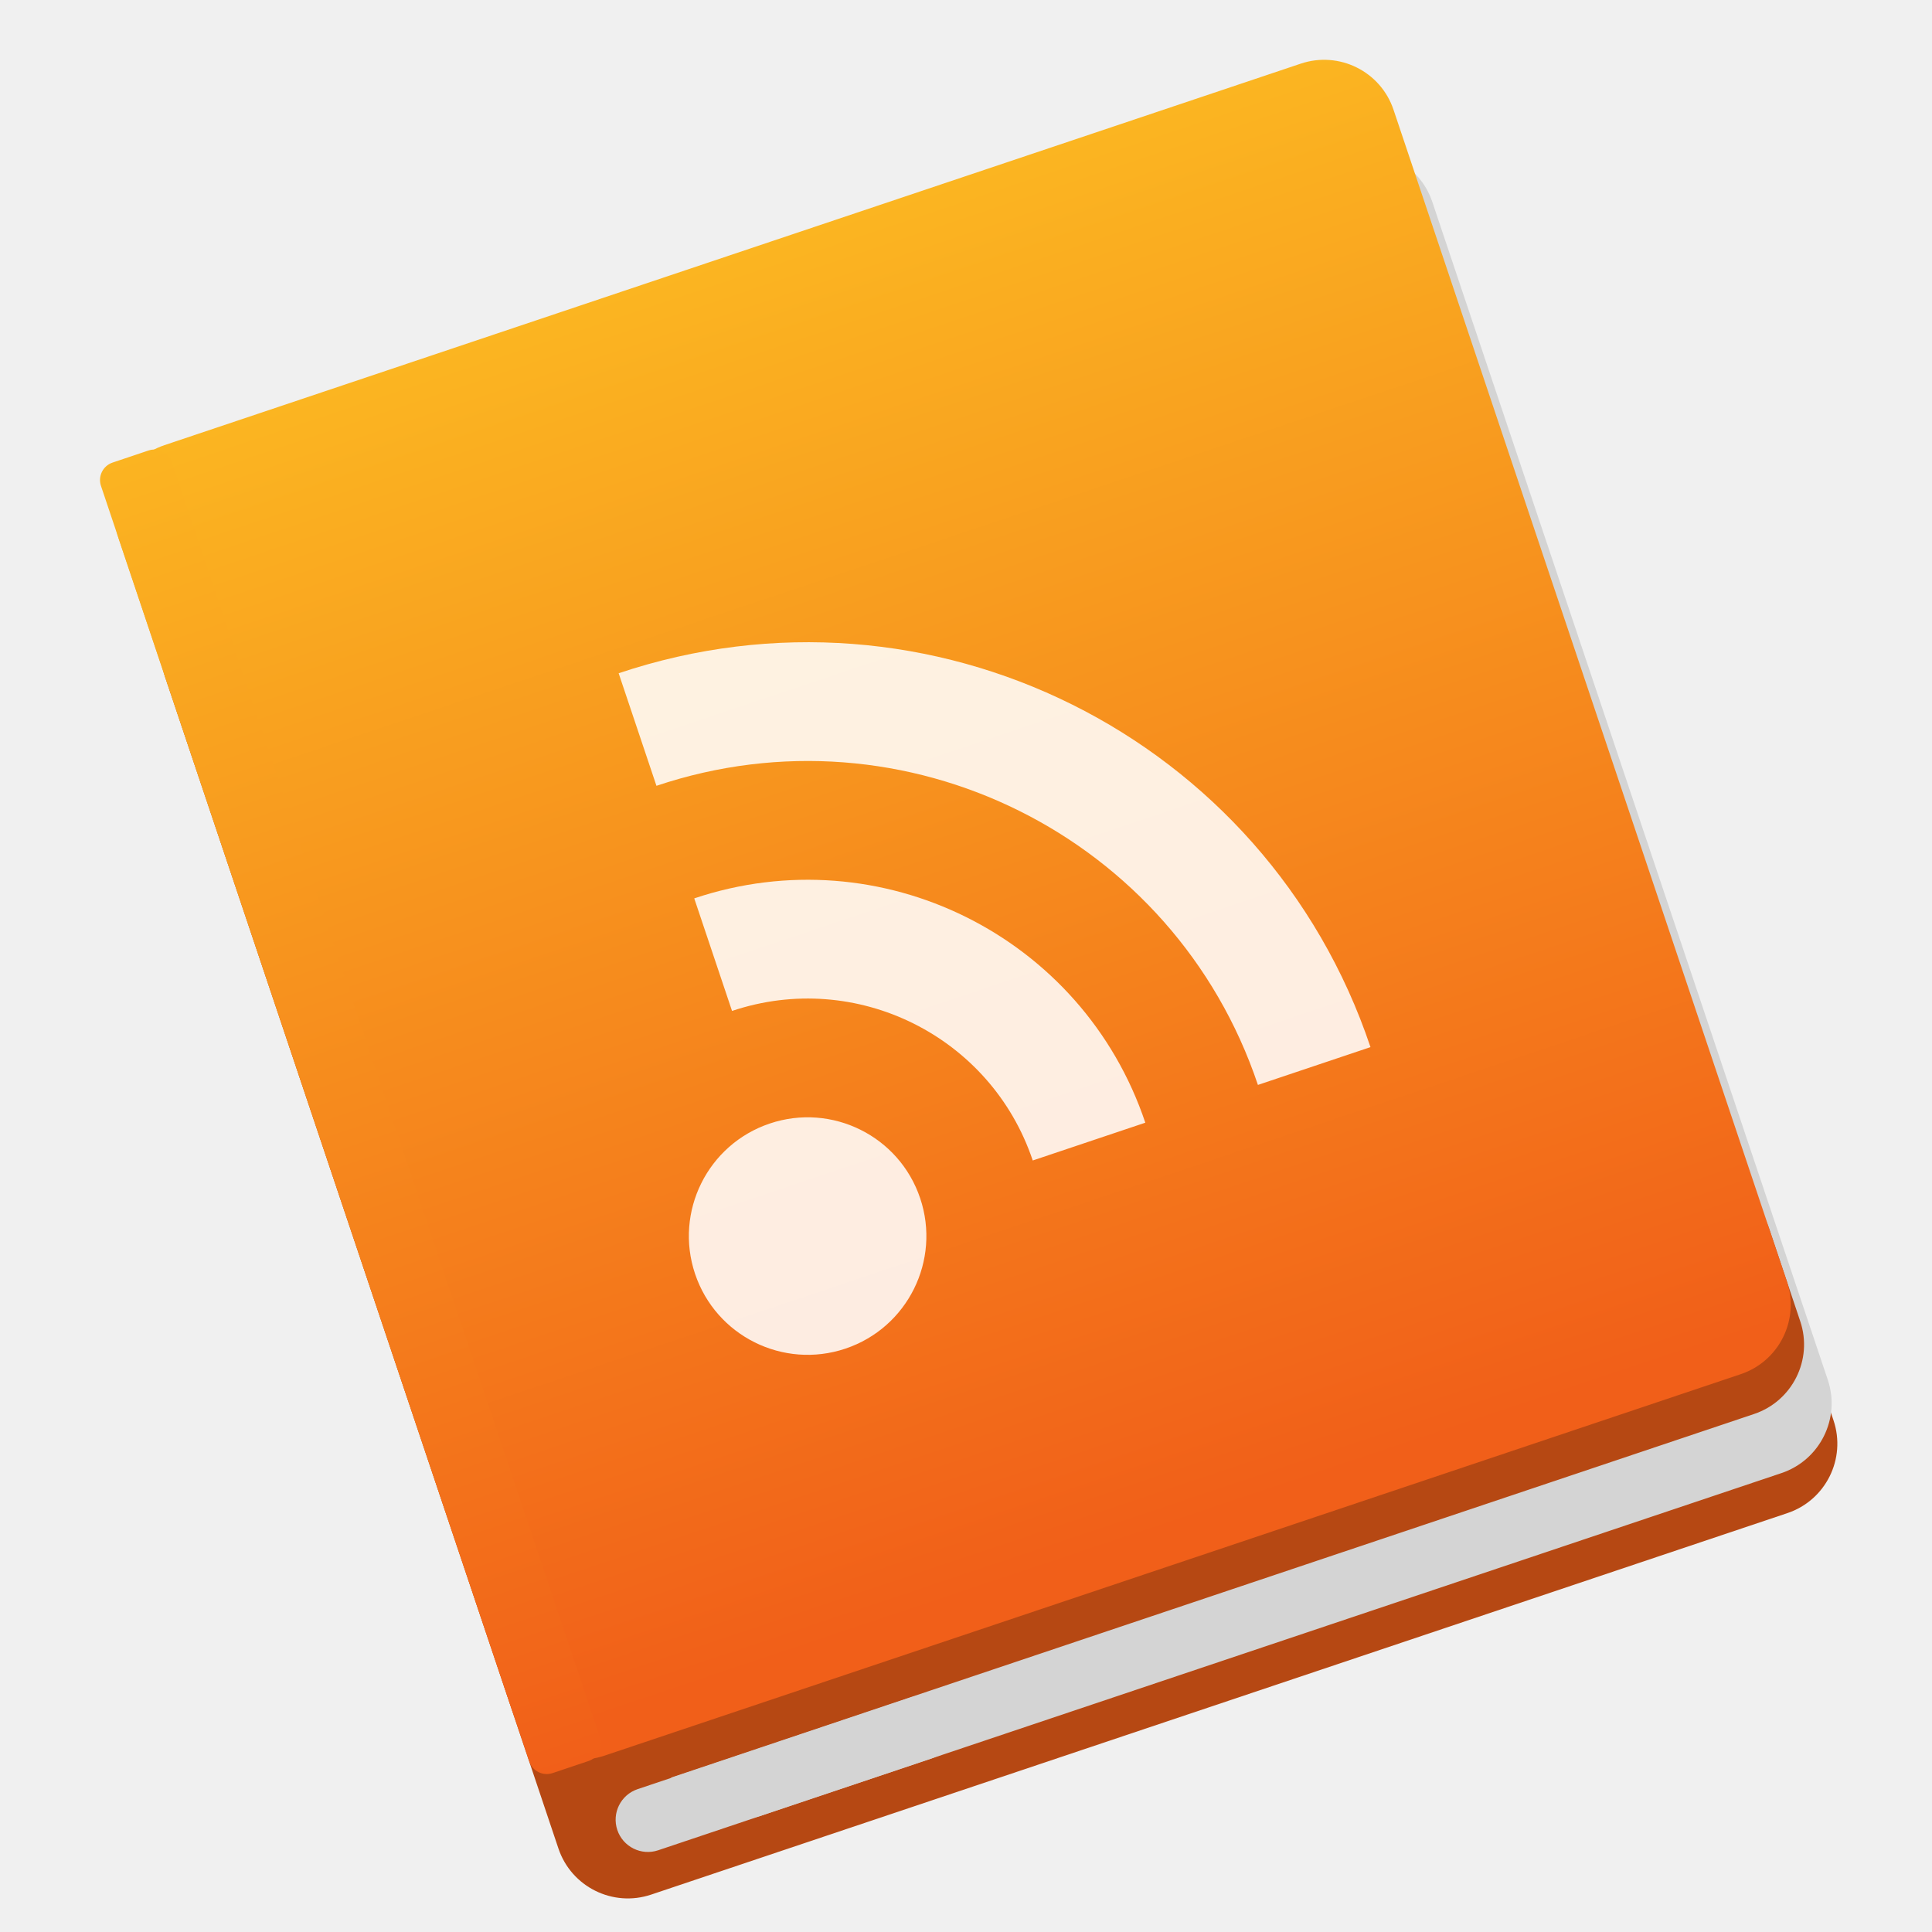
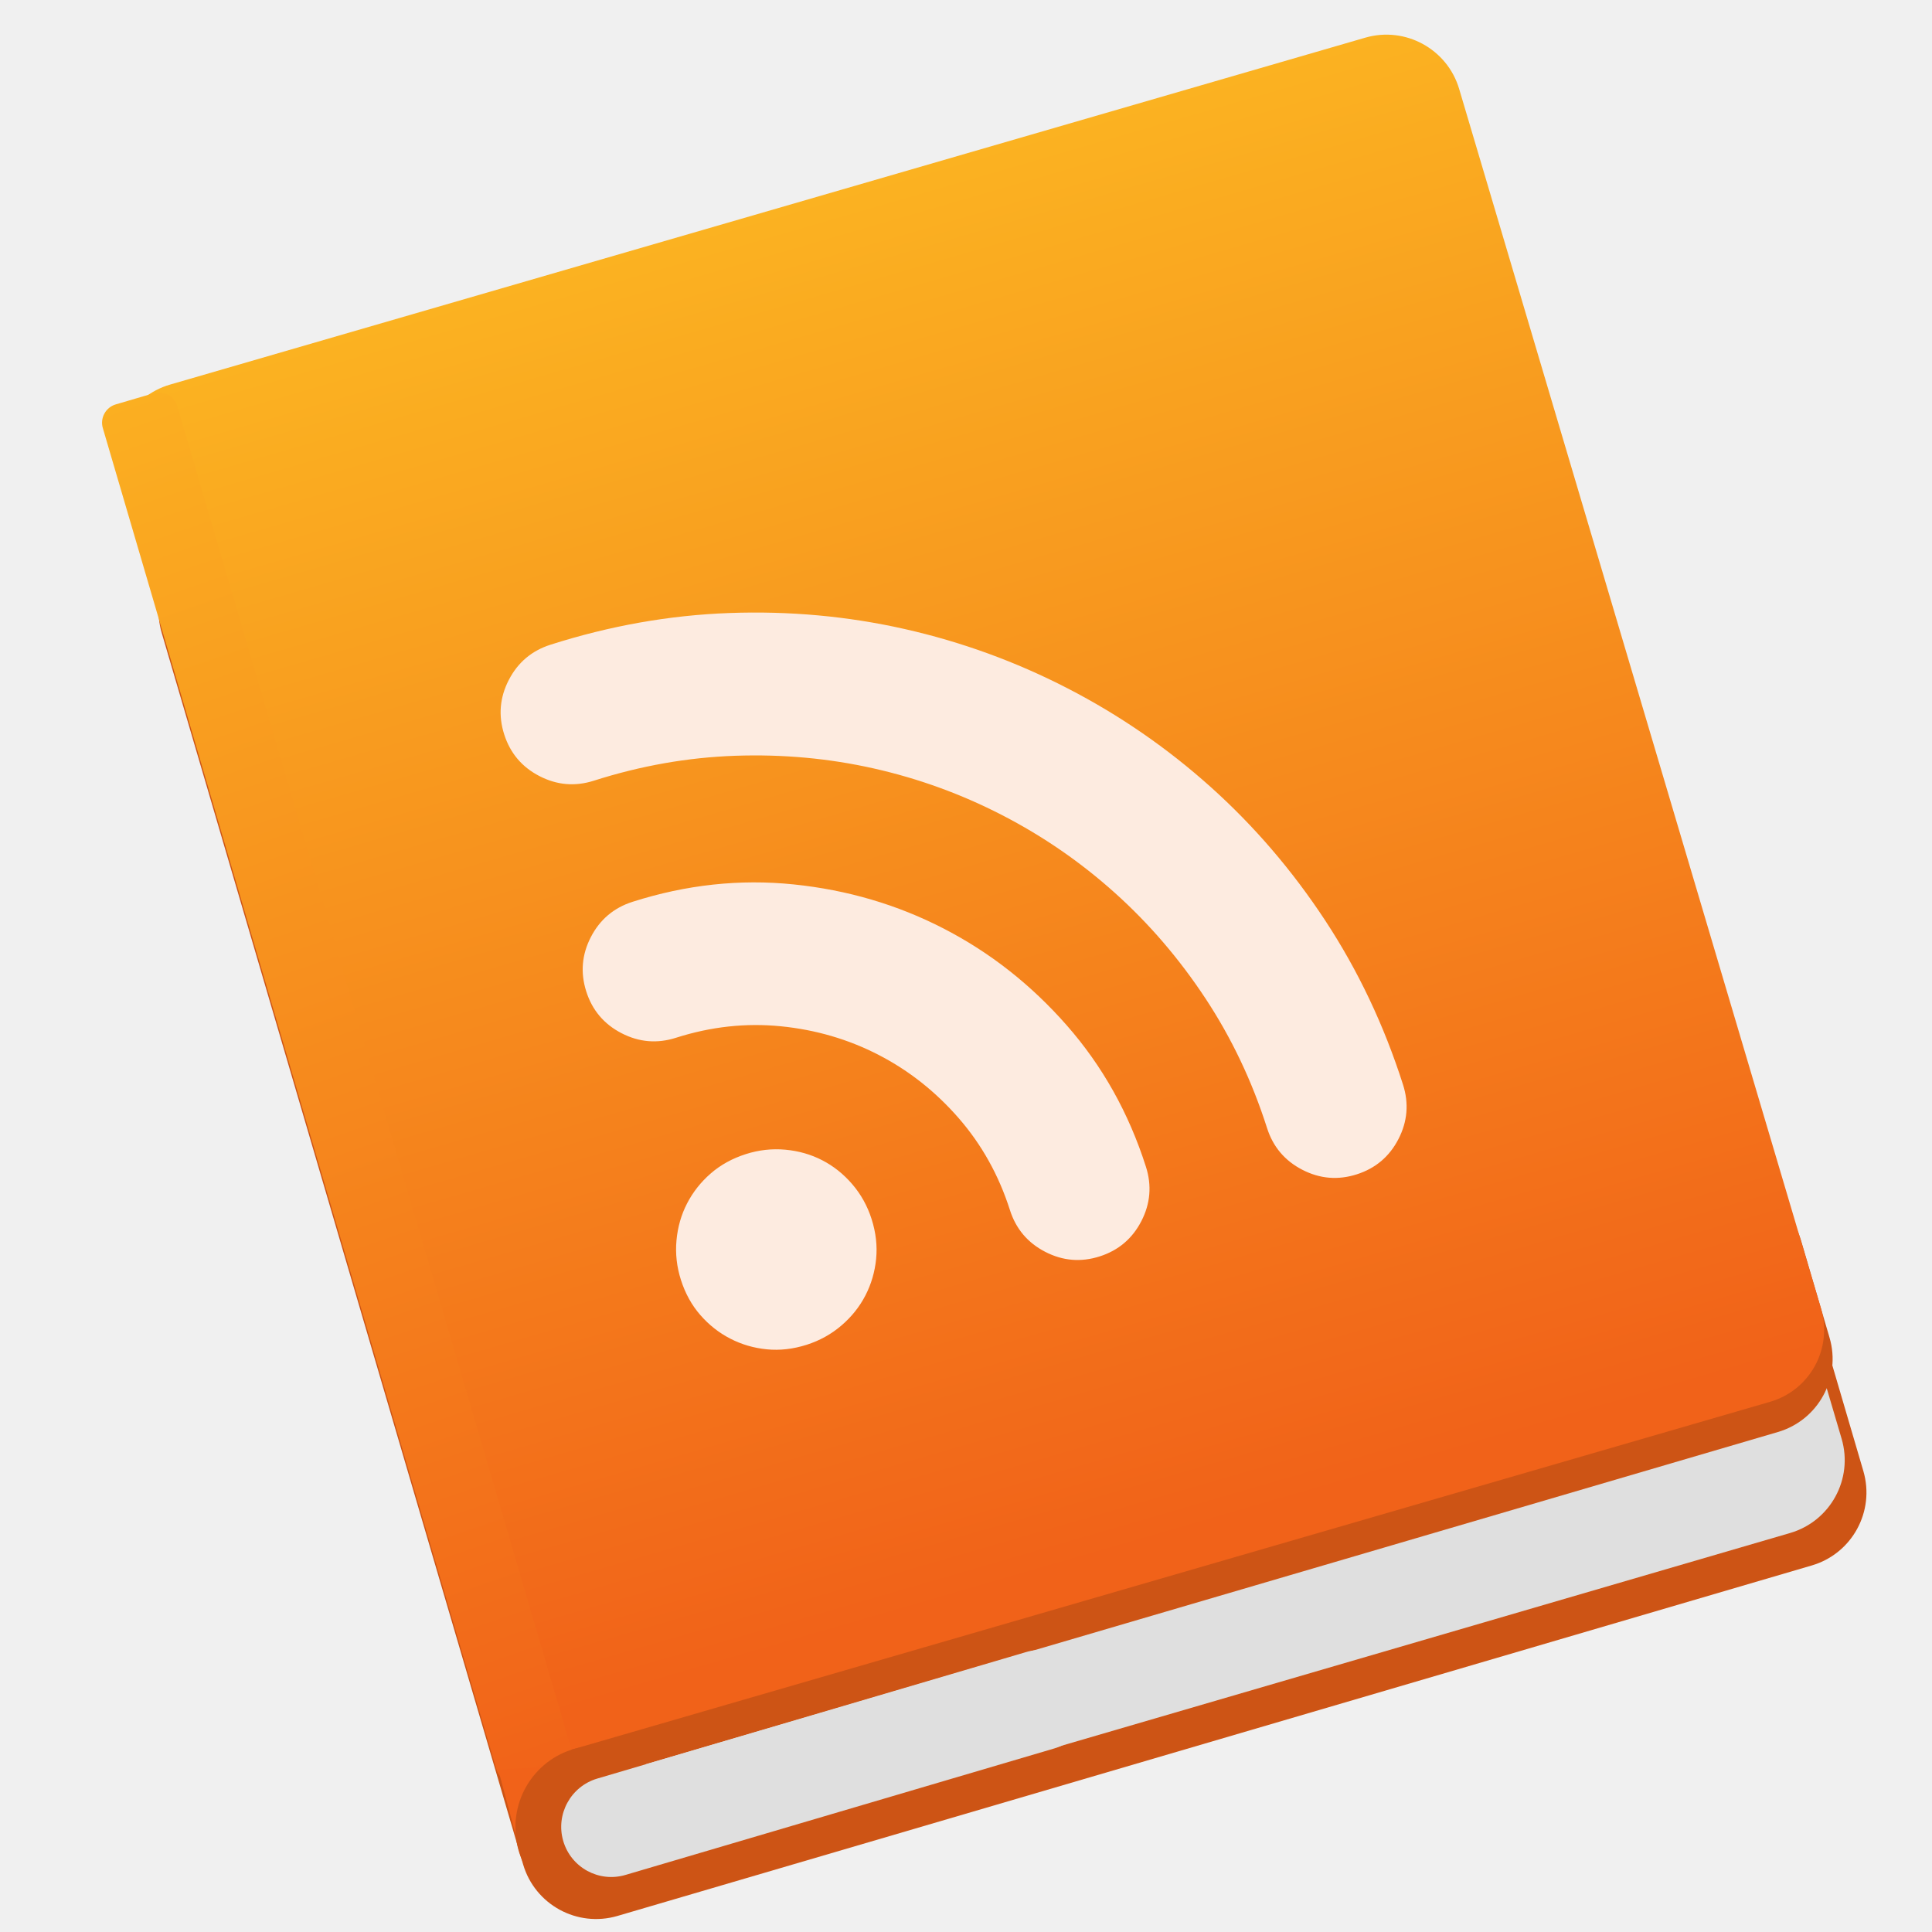
<svg xmlns="http://www.w3.org/2000/svg" xmlns:xlink="http://www.w3.org/1999/xlink" width="48" height="48" id="svg3070" version="1.1">
  <defs id="defs3072">
+     <linearGradient id="linearGradient4312">
+       <stop style="stop-color:#f16219;stop-opacity:1" offset="0" id="stop4314" />
+       <stop style="stop-color:#fbaf21;stop-opacity:1" offset="1" id="stop4316" />
+     </linearGradient>
    <linearGradient xlink:href="#linearGradient4159" id="linearGradient4158" x1="409.571" y1="543.798" x2="409.571" y2="503.798" gradientUnits="userSpaceOnUse" gradientTransform="matrix(1.125001,0,0,1,-51.07197,0)" />
    <linearGradient id="linearGradient4159">
      <stop style="stop-color:#1d1e1e;stop-opacity:1" offset="0" id="stop4161" />
      <stop style="stop-color:#44484c;stop-opacity:1" offset="1" id="stop4163" />
    </linearGradient>
    <linearGradient id="linearGradient4435-2">
      <stop style="stop-color:#c61423;stop-opacity:1" offset="0" id="stop4437-6" />
      <stop style="stop-color:#dc2b41;stop-opacity:1" offset="1" id="stop4439-7" />
    </linearGradient>
    <linearGradient id="linearGradient4143">
      <stop style="stop-color:#197cf1;stop-opacity:1" offset="0" id="stop4145" />
      <stop style="stop-color:#20bcfa;stop-opacity:1" offset="1" id="stop4147" />
    </linearGradient>
    <linearGradient id="linearGradient4227">
      <stop id="stop4229" offset="0" style="stop-color:#292c2f;stop-opacity:1" />
      <stop id="stop4231" offset="1" style="stop-color:#000000;stop-opacity:0;" />
    </linearGradient>
    <linearGradient id="linearGradient5022">
      <stop style="stop-color:#ffffff;stop-opacity:1;" offset="0" id="stop5024" />
      <stop style="stop-color:#ffffff;stop-opacity:0;" offset="1" id="stop5026" />
    </linearGradient>
    <linearGradient xlink:href="#linearGradient4159" id="linearGradient3156" gradientUnits="userSpaceOnUse" gradientTransform="matrix(1.125001,0,0,1,-437.6434,504.5642)" x1="409.571" y1="543.798" x2="409.571" y2="503.798" />
    <linearGradient xlink:href="#linearGradient4435-2" id="linearGradient3158" gradientUnits="userSpaceOnUse" gradientTransform="matrix(-2.835215,0,0,2.838746,45.65504,-1933.284)" x1="7.285" y1="1050.339" x2="7.285" y2="1038.362" />
    <linearGradient xlink:href="#linearGradient4143" id="linearGradient3160" gradientUnits="userSpaceOnUse" gradientTransform="translate(-386.5714,504.5642)" x1="396.571" y1="520.798" x2="396.571" y2="503.798" />
    <linearGradient xlink:href="#linearGradient4227" id="linearGradient3162" gradientUnits="userSpaceOnUse" gradientTransform="translate(-2.000012,1004.362)" x1="8" y1="4" x2="22" y2="18" />
    <linearGradient xlink:href="#linearGradient5022" id="linearGradient3164" gradientUnits="userSpaceOnUse" gradientTransform="translate(-386.5714,504.5642)" x1="396.571" y1="527.798" x2="396.571" y2="504.798" />
-     <linearGradient xlink:href="#linearGradient4422" id="linearGradient3951" gradientUnits="userSpaceOnUse" gradientTransform="matrix(1.125001,0,0,1,-435.642,503.4409)" x1="409.571" y1="539.878" x2="409.571" y2="503.798" />
+     <linearGradient xlink:href="#linearGradient4422" id="linearGradient3951" gradientUnits="userSpaceOnUse" gradientTransform="matrix(1.12389,0,0,0.991199,-438.1753,507.7687)" x1="409.571" y1="539.878" x2="409.571" y2="503.798" />
    <linearGradient id="linearGradient4494">
      <stop offset="0" style="stop-color:#a9a3d4;stop-opacity:1" id="stop4496" />
      <stop offset="1" style="stop-color:#89ec85;stop-opacity:1" id="stop4500" />
    </linearGradient>
    <linearGradient id="linearGradient3819">
      <stop id="stop3821" offset="0" style="stop-color:#fffce4;stop-opacity:1" />
      <stop id="stop3823" offset="1" style="stop-color:#fafacd;stop-opacity:1" />
    </linearGradient>
    <linearGradient id="linearGradient5263">
      <stop id="stop5265" style="stop-color:#a0d5ff;stop-opacity:1" offset="0" />
      <stop id="stop5267" style="stop-color:#a0d5ff;stop-opacity:1" offset="1" />
    </linearGradient>
    <clipPath id="clipPath4458">
      <path id="use4460" d="m 69.626,12.145 -0.052,0 c -22.727,-0.292 -46.472,4.077 -46.709,4.122 -2.424,0.451 -4.946,2.974 -5.397,5.397 -0.044,0.237 -4.414,23.983 -4.122,46.71 -0.292,22.777 4.078,46.523 4.122,46.761 0.451,2.423 2.974,4.945 5.398,5.398 0.237,0.044 23.982,4.413 46.709,4.121 22.779,0.292 46.524,-4.077 46.761,-4.121 2.423,-0.452 4.946,-2.976 5.398,-5.399 0.044,-0.236 4.413,-23.981 4.121,-46.709 0.292,-22.777 -4.077,-46.523 -4.121,-46.761 -0.453,-2.423 -2.976,-4.946 -5.398,-5.397 -0.238,-0.045 -23.984,-4.414 -46.71,-4.122 z" />
    </clipPath>
    <linearGradient id="linearGradient4237">
      <stop id="stop4239" style="stop-color:#ff594d;stop-opacity:1" offset="0" />
      <stop id="stop4241" style="stop-color:#ff7f76;stop-opacity:1" offset="1" />
    </linearGradient>
    <linearGradient id="linearGradient4210">
      <stop offset="0" style="stop-color:#ff584c;stop-opacity:1" id="stop4212" />
      <stop offset="1" style="stop-color:#ff8077;stop-opacity:1" id="stop4214" />
    </linearGradient>
    <linearGradient id="linearGradient4179">
      <stop id="stop4181" style="stop-color:#ffee5e;stop-opacity:1" offset="0" />
      <stop id="stop4183" style="stop-color:#feff8b;stop-opacity:1" offset="1" />
    </linearGradient>
    <linearGradient id="linearGradient4210-3">
      <stop id="stop4212-1" style="stop-color:#ffce69;stop-opacity:1" offset="0" />
      <stop id="stop4214-6" style="stop-color:#ffce54;stop-opacity:1" offset="1" />
    </linearGradient>
    <linearGradient id="linearGradient4237-0">
      <stop offset="0" style="stop-color:#ffee5e;stop-opacity:1" id="stop4239-8" />
      <stop offset="1" style="stop-color:#feff9f;stop-opacity:1" id="stop4241-9" />
    </linearGradient>
    <linearGradient id="linearGradient4237-2">
      <stop offset="0" style="stop-color:#ffa0a6;stop-opacity:1" id="stop4239-7" />
      <stop offset="1" style="stop-color:#ffa0a5;stop-opacity:1" id="stop4241-2" />
    </linearGradient>
    <linearGradient id="linearGradient8311">
      <stop id="stop8313" style="stop-color:#ce89ff;stop-opacity:1" offset="0" />
      <stop id="stop8315" style="stop-color:#e898ff;stop-opacity:1" offset="1" />
    </linearGradient>
    <linearGradient id="linearGradient4237-8">
      <stop offset="0" style="stop-color:#cf8aff;stop-opacity:1" id="stop4239-2" />
      <stop offset="1" style="stop-color:#eaa0ff;stop-opacity:1" id="stop4241-3" />
    </linearGradient>
    <linearGradient id="linearGradient8311-3">
      <stop id="stop8313-0" style="stop-color:#ffcc6b;stop-opacity:1" offset="0" />
      <stop id="stop8315-1" style="stop-color:#ffcf98;stop-opacity:1" offset="1" />
    </linearGradient>
    <linearGradient id="linearGradient4237-3">
      <stop offset="0" style="stop-color:#ffcc6e;stop-opacity:1" id="stop4239-0" />
      <stop offset="1" style="stop-color:#ffe4a0;stop-opacity:1" id="stop4241-7" />
    </linearGradient>
    <linearGradient id="linearGradient8311-31">
      <stop id="stop8313-2" style="stop-color:#f089ff;stop-opacity:1" offset="0" />
      <stop id="stop8315-6" style="stop-color:#ffadea;stop-opacity:1" offset="1" />
    </linearGradient>
    <linearGradient id="linearGradient4237-6">
      <stop offset="0" style="stop-color:#f18bfe;stop-opacity:1" id="stop4239-22" />
      <stop offset="1" style="stop-color:#fcc3ff;stop-opacity:1" id="stop4241-0" />
    </linearGradient>
    <linearGradient id="linearGradient8467">
      <stop offset="0" style="stop-color:#b9b9b9;stop-opacity:1" id="stop8469" />
      <stop offset="1" style="stop-color:#d1d1d1;stop-opacity:1" id="stop8471" />
    </linearGradient>
    <linearGradient id="linearGradient8311-5">
      <stop id="stop8313-7" style="stop-color:#b9b9b9;stop-opacity:1" offset="0" />
      <stop id="stop8315-3" style="stop-color:#d2d2d2;stop-opacity:1" offset="1" />
    </linearGradient>
    <linearGradient id="linearGradient4237-4">
      <stop offset="0" style="stop-color:#bababa;stop-opacity:1" id="stop4239-9" />
      <stop offset="1" style="stop-color:#c8c8c8;stop-opacity:1" id="stop4241-37" />
    </linearGradient>
    <linearGradient id="linearGradient8467-7">
      <stop offset="0" style="stop-color:#3ec896;stop-opacity:1" id="stop8469-4" />
      <stop offset="1" style="stop-color:#66d9af;stop-opacity:1" id="stop8471-7" />
    </linearGradient>
    <linearGradient id="linearGradient8311-1">
      <stop id="stop8313-9" style="stop-color:#494949;stop-opacity:1" offset="0" />
      <stop id="stop8315-5" style="stop-color:#616774;stop-opacity:1" offset="1" />
    </linearGradient>
    <linearGradient gradientUnits="userSpaceOnUse" gradientTransform="scale(1.128802,0.8858951)" x1="209.957" y1="0" x2="209.957" y2="116.694" id="linearGradient-1">
      <stop stop-color="#A7A7A7" offset="0%" id="stop4884" />
      <stop stop-color="#8D8D8D" offset="100%" id="stop4886" />
    </linearGradient>
    <linearGradient gradientUnits="userSpaceOnUse" gradientTransform="scale(1.227981,0.8143451)" x1="193" y1="411.584" x2="193" y2="105.4" id="linearGradient-2">
      <stop stop-color="#707070" offset="0%" id="stop4889" />
      <stop stop-color="#ABABAB" offset="100%" id="stop4891" />
    </linearGradient>
    <linearGradient gradientUnits="userSpaceOnUse" gradientTransform="scale(1.227981,0.8143451)" x1="193" y1="70.609" x2="193" y2="457.423" id="linearGradient-3">
      <stop stop-color="#000000" stop-opacity="0" offset="0%" id="stop4894" />
      <stop stop-color="#000000" stop-opacity="0.19" offset="100%" id="stop4896" />
    </linearGradient>
    <linearGradient id="linearGradient4232">
      <stop id="stop4234" offset="0" style="stop-color:#333333;stop-opacity:1" />
      <stop id="stop4236" offset="1" style="stop-color:#4a4a4a;stop-opacity:1" />
    </linearGradient>
    <linearGradient id="linearGradient4172">
      <stop style="stop-color:#3dc796;stop-opacity:1" offset="0" id="stop4174" />
      <stop style="stop-color:#57d68d;stop-opacity:1" offset="1" id="stop4176" />
    </linearGradient>
    <linearGradient id="linearGradient4233">
      <stop id="stop4235" offset="0" style="stop-color:#212121;stop-opacity:1" />
      <stop id="stop4237" offset="1" style="stop-color:#1d2022;stop-opacity:0" />
    </linearGradient>
    <linearGradient id="linearGradient8467-6">
      <stop offset="0" style="stop-color:#56d8d1;stop-opacity:1" id="stop8469-5" />
      <stop offset="1" style="stop-color:#9df7ee;stop-opacity:1" id="stop8471-8" />
    </linearGradient>
    <linearGradient id="linearGradient8311-10">
      <stop id="stop8313-3" style="stop-color:#55d8d1;stop-opacity:1" offset="0" />
      <stop id="stop8315-8" style="stop-color:#66efe7;stop-opacity:1" offset="1" />
    </linearGradient>
    <linearGradient id="linearGradient8467-8">
      <stop offset="0" style="stop-color:#dea679;stop-opacity:1" id="stop8469-9" />
      <stop offset="1" style="stop-color:#f7d19d;stop-opacity:1" id="stop8471-2" />
    </linearGradient>
    <linearGradient id="linearGradient8311-0">
      <stop id="stop8313-90" style="stop-color:#dda579;stop-opacity:1" offset="0" />
      <stop id="stop8315-88" style="stop-color:#f3bc87;stop-opacity:1" offset="1" />
    </linearGradient>
    <linearGradient id="linearGradient8467-2">
      <stop offset="0" style="stop-color:#5fa4d5;stop-opacity:1" id="stop8469-6" />
      <stop offset="1" style="stop-color:#9dc9f7;stop-opacity:1" id="stop8471-5" />
    </linearGradient>
    <linearGradient id="linearGradient8311-06">
      <stop id="stop8313-6" style="stop-color:#a9a3d4;stop-opacity:1" offset="0" />
      <stop offset="0.47" style="stop-color:#87baff;stop-opacity:1" id="stop4462" />
      <stop id="stop8315-2" style="stop-color:#89ec85;stop-opacity:1" offset="1" />
    </linearGradient>
    <linearGradient id="linearGradient4304">
      <stop id="stop4306" style="stop-color:#dbdada;stop-opacity:1" offset="0" />
      <stop id="stop4308" style="stop-color:#f8f5f5;stop-opacity:1" offset="1" />
    </linearGradient>
    <linearGradient xlink:href="#linearGradient4159" id="linearGradient4763" gradientUnits="userSpaceOnUse" gradientTransform="matrix(1.125001,0,0,1,-437.6434,504.5642)" x1="409.571" y1="543.798" x2="409.571" y2="503.798" />
    <linearGradient xlink:href="#linearGradient4435-2" id="linearGradient4765" gradientUnits="userSpaceOnUse" gradientTransform="matrix(-2.835215,0,0,2.838746,45.65504,-1933.284)" x1="7.285" y1="1050.339" x2="7.285" y2="1038.362" />
    <linearGradient xlink:href="#linearGradient4143" id="linearGradient4767" gradientUnits="userSpaceOnUse" gradientTransform="translate(-386.5714,504.5642)" x1="396.571" y1="520.798" x2="396.571" y2="503.798" />
    <linearGradient xlink:href="#linearGradient4227" id="linearGradient4769" gradientUnits="userSpaceOnUse" gradientTransform="translate(-2.000012,1004.362)" x1="8" y1="4" x2="22" y2="18" />
    <linearGradient xlink:href="#linearGradient5022" id="linearGradient4771" gradientUnits="userSpaceOnUse" gradientTransform="translate(-386.5714,504.5642)" x1="396.571" y1="527.798" x2="396.571" y2="504.798" />
    <linearGradient id="linearGradient4422">
-       <stop id="stop4424" offset="0" style="stop-color:#f15f19;stop-opacity:1" />
-       <stop id="stop4426" offset="1" style="stop-color:#fbb521;stop-opacity:1" />
+       <stop id="stop4424" offset="0" style="stop-color:#f16219;stop-opacity:1" />
+       <stop id="stop4426" offset="1" style="stop-color:#fbb221;stop-opacity:1" />
    </linearGradient>
    <linearGradient id="linearGradient4256">
      <stop style="stop-color:#8cbdf8;stop-opacity:1;" offset="0" id="stop4258" />
      <stop style="stop-color:#d5e8ff;stop-opacity:1;" offset="1" id="stop4260" />
    </linearGradient>
    <linearGradient id="linearGradient4232-3">
      <stop style="stop-color:#3889e9;stop-opacity:1" offset="0" id="stop4234-0" />
      <stop style="stop-color:#5ea5fb;stop-opacity:1" offset="1" id="stop4236-5" />
    </linearGradient>
    <clipPath id="clipPath4458-1">
      <path id="use4460-8" d="m 69.626,12.145 -0.052,0 c -22.727,-0.292 -46.472,4.077 -46.709,4.122 -2.424,0.451 -4.946,2.974 -5.397,5.397 -0.044,0.237 -4.414,23.983 -4.122,46.71 -0.292,22.777 4.078,46.523 4.122,46.761 0.451,2.423 2.974,4.945 5.398,5.398 0.237,0.044 23.982,4.413 46.709,4.121 22.779,0.292 46.524,-4.077 46.761,-4.121 2.423,-0.452 4.946,-2.976 5.398,-5.399 0.044,-0.236 4.413,-23.981 4.121,-46.709 0.292,-22.777 -4.077,-46.523 -4.121,-46.761 -0.453,-2.423 -2.976,-4.946 -5.398,-5.397 -0.238,-0.045 -23.984,-4.414 -46.71,-4.122 z" />
    </clipPath>
    <linearGradient id="linearGradient8467-0">
      <stop offset="0" style="stop-color:#d3d3d3;stop-opacity:1" id="stop8469-8" />
      <stop offset="1" style="stop-color:#fcf9f9;stop-opacity:1" id="stop8471-20" />
    </linearGradient>
    <linearGradient id="linearGradient4232-7">
      <stop id="stop4234-1" offset="0" style="stop-color:#373a3d;stop-opacity:1" />
      <stop id="stop4236-2" offset="1" style="stop-color:#727273;stop-opacity:1" />
    </linearGradient>
    <linearGradient id="linearGradient8311-06-9">
      <stop id="stop8313-6-9" style="stop-color:#5fa3d4;stop-opacity:1" offset="0" />
      <stop id="stop8315-2-6" style="stop-color:#6bb9ff;stop-opacity:1" offset="1" />
    </linearGradient>
    <linearGradient id="linearGradient4422-5">
      <stop id="stop4424-7" offset="0" style="stop-color:#2971c3;stop-opacity:1" />
      <stop id="stop4426-6" offset="1" style="stop-color:#5ea5fb;stop-opacity:1" />
    </linearGradient>
    <clipPath id="clipPath4458-3">
      <path id="use4460-7" d="m 69.626,12.145 -0.052,0 c -22.727,-0.292 -46.472,4.077 -46.709,4.122 -2.424,0.451 -4.946,2.974 -5.397,5.397 -0.044,0.237 -4.414,23.983 -4.122,46.71 -0.292,22.777 4.078,46.523 4.122,46.761 0.451,2.423 2.974,4.945 5.398,5.398 0.237,0.044 23.982,4.413 46.709,4.121 22.779,0.292 46.524,-4.077 46.761,-4.121 2.423,-0.452 4.946,-2.976 5.398,-5.399 0.044,-0.236 4.413,-23.981 4.121,-46.709 0.292,-22.777 -4.077,-46.523 -4.121,-46.761 -0.453,-2.423 -2.976,-4.946 -5.398,-5.397 -0.238,-0.045 -23.984,-4.414 -46.71,-4.122 z" />
    </clipPath>
    <linearGradient id="linearGradient4232-7-6">
      <stop id="stop4234-8" offset="0" style="stop-color:#f15f19;stop-opacity:1" />
      <stop id="stop4236-2-8" offset="1" style="stop-color:#fbb421;stop-opacity:1" />
    </linearGradient>
-     <linearGradient xlink:href="#linearGradient4232-7-6" id="linearGradient4826" x1="8" y1="1047.096" x2="8" y2="1007.096" gradientUnits="userSpaceOnUse" gradientTransform="matrix(1,0,0,0.9249999,0.00138922,75.67379)" />
+     <linearGradient xlink:href="#linearGradient4312" id="linearGradient4318" x1="7.716" y1="1044.677" x2="6.001" y2="1007.239" gradientUnits="userSpaceOnUse" />
+     <linearGradient y2="503.798" x2="409.571" y1="543.798" x1="409.571" gradientTransform="matrix(1.125001,0,0,1,-437.6434,504.5642)" gradientUnits="userSpaceOnUse" id="linearGradient4482" xlink:href="#linearGradient4159" />
+     <linearGradient y2="1038.362" x2="7.285" y1="1050.339" x1="7.285" gradientTransform="matrix(-2.835215,0,0,2.838746,45.65504,-1933.284)" gradientUnits="userSpaceOnUse" id="linearGradient4484" xlink:href="#linearGradient4435-2" />
+     <linearGradient y2="503.798" x2="396.571" y1="520.798" x1="396.571" gradientTransform="translate(-386.5714,504.5642)" gradientUnits="userSpaceOnUse" id="linearGradient4486" xlink:href="#linearGradient4143" />
+     <linearGradient y2="18" x2="22" y1="4" x1="8" gradientTransform="translate(-2.000012,1004.362)" gradientUnits="userSpaceOnUse" id="linearGradient4488" xlink:href="#linearGradient4227" />
+     <linearGradient y2="504.798" x2="396.571" y1="527.798" x1="396.571" gradientTransform="translate(-386.5714,504.5642)" gradientUnits="userSpaceOnUse" id="linearGradient4490" xlink:href="#linearGradient5022" />
+     <clipPath id="clipPath4458-30">
+       <path d="m 69.626,12.145 -0.052,0 c -22.727,-0.292 -46.472,4.077 -46.709,4.122 -2.424,0.451 -4.946,2.974 -5.397,5.397 -0.044,0.237 -4.414,23.983 -4.122,46.71 -0.292,22.777 4.078,46.523 4.122,46.761 0.451,2.423 2.974,4.945 5.398,5.398 0.237,0.044 23.982,4.413 46.709,4.121 22.779,0.292 46.524,-4.077 46.761,-4.121 2.423,-0.452 4.946,-2.976 5.398,-5.399 0.044,-0.236 4.413,-23.981 4.121,-46.709 0.292,-22.777 -4.077,-46.523 -4.121,-46.761 -0.453,-2.423 -2.976,-4.946 -5.398,-5.397 -0.238,-0.045 -23.984,-4.414 -46.71,-4.122 z" id="use4460-6" />
+     </clipPath>
+     <linearGradient y2="503.798" x2="409.571" y1="543.798" x1="409.571" gradientTransform="matrix(1.125001,0,0,1,-437.6434,504.5642)" gradientUnits="userSpaceOnUse" id="linearGradient4495" xlink:href="#linearGradient4159" />
+     <linearGradient y2="1038.362" x2="7.285" y1="1050.339" x1="7.285" gradientTransform="matrix(-2.835215,0,0,2.838746,45.65504,-1933.284)" gradientUnits="userSpaceOnUse" id="linearGradient4497" xlink:href="#linearGradient4435-2" />
+     <linearGradient y2="503.798" x2="396.571" y1="520.798" x1="396.571" gradientTransform="translate(-386.5714,504.5642)" gradientUnits="userSpaceOnUse" id="linearGradient4499" xlink:href="#linearGradient4143" />
+     <linearGradient y2="18" x2="22" y1="4" x1="8" gradientTransform="translate(-2.000012,1004.362)" gradientUnits="userSpaceOnUse" id="linearGradient4501" xlink:href="#linearGradient4227" />
+     <linearGradient y2="504.798" x2="396.571" y1="527.798" x1="396.571" gradientTransform="translate(-386.5714,504.5642)" gradientUnits="userSpaceOnUse" id="linearGradient4503" xlink:href="#linearGradient5022" />
+     <linearGradient id="linearGradient4422-55">
+       <stop style="stop-color:#f15f19;stop-opacity:1" offset="0" id="stop4424-5" />
+       <stop style="stop-color:#fbb521;stop-opacity:1" offset="1" id="stop4426-0" />
+     </linearGradient>
+     <clipPath id="clipPath4458-1-2">
+       <path d="m 69.626,12.145 -0.052,0 c -22.727,-0.292 -46.472,4.077 -46.709,4.122 -2.424,0.451 -4.946,2.974 -5.397,5.397 -0.044,0.237 -4.414,23.983 -4.122,46.71 -0.292,22.777 4.078,46.523 4.122,46.761 0.451,2.423 2.974,4.945 5.398,5.398 0.237,0.044 23.982,4.413 46.709,4.121 22.779,0.292 46.524,-4.077 46.761,-4.121 2.423,-0.452 4.946,-2.976 5.398,-5.399 0.044,-0.236 4.413,-23.981 4.121,-46.709 0.292,-22.777 -4.077,-46.523 -4.121,-46.761 -0.453,-2.423 -2.976,-4.946 -5.398,-5.397 -0.238,-0.045 -23.984,-4.414 -46.71,-4.122 z" id="use4460-8-9" />
+     </clipPath>
+     <clipPath id="clipPath4458-3-6">
+       <path d="m 69.626,12.145 -0.052,0 c -22.727,-0.292 -46.472,4.077 -46.709,4.122 -2.424,0.451 -4.946,2.974 -5.397,5.397 -0.044,0.237 -4.414,23.983 -4.122,46.71 -0.292,22.777 4.078,46.523 4.122,46.761 0.451,2.423 2.974,4.945 5.398,5.398 0.237,0.044 23.982,4.413 46.709,4.121 22.779,0.292 46.524,-4.077 46.761,-4.121 2.423,-0.452 4.946,-2.976 5.398,-5.399 0.044,-0.236 4.413,-23.981 4.121,-46.709 0.292,-22.777 -4.077,-46.523 -4.121,-46.761 -0.453,-2.423 -2.976,-4.946 -5.398,-5.397 -0.238,-0.045 -23.984,-4.414 -46.71,-4.122 z" id="use4460-7-4" />
+     </clipPath>
+     <linearGradient xlink:href="#linearGradient4159" id="linearGradient4746" gradientUnits="userSpaceOnUse" gradientTransform="matrix(1.125001,0,0,1,-437.6434,504.5642)" x1="409.571" y1="543.798" x2="409.571" y2="503.798" />
+     <linearGradient xlink:href="#linearGradient4435-2" id="linearGradient4748" gradientUnits="userSpaceOnUse" gradientTransform="matrix(-2.835215,0,0,2.838746,45.65504,-1933.284)" x1="7.285" y1="1050.339" x2="7.285" y2="1038.362" />
+     <linearGradient xlink:href="#linearGradient4143" id="linearGradient4750" gradientUnits="userSpaceOnUse" gradientTransform="translate(-386.5714,504.5642)" x1="396.571" y1="520.798" x2="396.571" y2="503.798" />
+     <linearGradient xlink:href="#linearGradient4227" id="linearGradient4752" gradientUnits="userSpaceOnUse" gradientTransform="translate(-2.000012,1004.362)" x1="8" y1="4" x2="22" y2="18" />
+     <linearGradient xlink:href="#linearGradient5022" id="linearGradient4754" gradientUnits="userSpaceOnUse" gradientTransform="translate(-386.5714,504.5642)" x1="396.571" y1="527.798" x2="396.571" y2="504.798" />
+     <clipPath id="clipPath4458-8">
+       <path id="use4460-85" d="m 69.626,12.145 -0.052,0 c -22.727,-0.292 -46.472,4.077 -46.709,4.122 -2.424,0.451 -4.946,2.974 -5.397,5.397 -0.044,0.237 -4.414,23.983 -4.122,46.71 -0.292,22.777 4.078,46.523 4.122,46.761 0.451,2.423 2.974,4.945 5.398,5.398 0.237,0.044 23.982,4.413 46.709,4.121 22.779,0.292 46.524,-4.077 46.761,-4.121 2.423,-0.452 4.946,-2.976 5.398,-5.399 0.044,-0.236 4.413,-23.981 4.121,-46.709 0.292,-22.777 -4.077,-46.523 -4.121,-46.761 -0.453,-2.423 -2.976,-4.946 -5.398,-5.397 -0.238,-0.045 -23.984,-4.414 -46.71,-4.122 z" />
+     </clipPath>
+     <clipPath id="clipPath4458-3-2">
+       <path id="use4460-7-5" d="m 69.626,12.145 -0.052,0 c -22.727,-0.292 -46.472,4.077 -46.709,4.122 -2.424,0.451 -4.946,2.974 -5.397,5.397 -0.044,0.237 -4.414,23.983 -4.122,46.71 -0.292,22.777 4.078,46.523 4.122,46.761 0.451,2.423 2.974,4.945 5.398,5.398 0.237,0.044 23.982,4.413 46.709,4.121 22.779,0.292 46.524,-4.077 46.761,-4.121 2.423,-0.452 4.946,-2.976 5.398,-5.399 0.044,-0.236 4.413,-23.981 4.121,-46.709 0.292,-22.777 -4.077,-46.523 -4.121,-46.761 -0.453,-2.423 -2.976,-4.946 -5.398,-5.397 -0.238,-0.045 -23.984,-4.414 -46.71,-4.122 z" />
+     </clipPath>
+     <linearGradient id="linearGradient4232-7-6-0">
+       <stop id="stop4234-8-3" offset="0" style="stop-color:#333333;stop-opacity:1" />
+       <stop id="stop4236-2-8-8" offset="1" style="stop-color:#353535;stop-opacity:1" />
+     </linearGradient>
  </defs>
  <g id="layer1" transform="translate(0,-1004.362)">
    <g id="g4834" transform="matrix(0.9282515,-0.00399164,0.00399164,0.9282515,-1.68842,74.69662)">
      <g id="g4300" transform="matrix(0.9493552,-0.3142049,0.3142049,0.9493552,-322.1725,59.71867)">
-         <rect style="fill:#b64813;fill-opacity:1;stroke:none" id="rect4139-9" width="36" height="37" x="6" y="1011.162" ry="1.96" />
-         <rect style="fill:#d4d4d4;fill-opacity:1;stroke:none" id="rect4139-4" width="32.752" height="37.2" x="9.448" y="1009.896" ry="1.971" />
-         <rect style="opacity:1;fill:#b64813;fill-opacity:1;stroke:none;stroke-width:1.5;stroke-linecap:round;stroke-linejoin:round;stroke-miterlimit:4;stroke-dasharray:none;stroke-opacity:1" id="rect4830" width="34.981" height="6.521" x="7.019" y="1038.842" ry="1.96" />
-         <rect style="opacity:1;fill:#d4d4d4;fill-opacity:1;stroke:none;stroke-width:1.5;stroke-linecap:round;stroke-linejoin:round;stroke-miterlimit:4;stroke-dasharray:none;stroke-opacity:1" id="rect4828" width="9.447" height="1.726" x="7.652" y="1045.371" ry="0.863" />
-         <rect style="fill:url(#linearGradient3951);fill-opacity:1;stroke:none" id="rect4139" width="36" height="37" x="6.001" y="1007.239" ry="1.96" />
-         <path style="opacity:0.865;fill:#ffffff;fill-opacity:1;stroke:none;stroke-width:6;stroke-linecap:round;stroke-linejoin:round;stroke-miterlimit:4;stroke-dasharray:none;stroke-opacity:1" d="m 17.54,1016.896 0,3.178 c 7.021,0 12.713,5.691 12.713,12.713 l 3.178,0 c 0,-8.776 -7.114,-15.891 -15.891,-15.891 z m 0,6.356 0,3.178 c 3.51,0 6.356,2.846 6.356,6.356 l 3.178,0 c 0,-5.266 -4.269,-9.534 -9.534,-9.534 z m 0,6.356 c -1.755,0 -3.178,1.423 -3.178,3.178 0,1.755 1.423,3.178 3.178,3.178 1.755,0 3.178,-1.423 3.178,-3.178 0,-1.755 -1.423,-3.178 -3.178,-3.178 z" id="path4190" />
-         <rect style="opacity:1;fill:url(#linearGradient4826);fill-opacity:1;stroke:none" id="rect4965" width="2" height="37" x="6.001" y="1007.239" ry="0.493" />
+         <g id="g4363" transform="matrix(1.037684,0.03994358,-0.03994358,1.037684,40.56563,-39.665)">
+           <rect ry="1.96" y="1011.262" x="5.971" height="37" width="36" id="rect4139-9" style="fill:#cd5415;fill-opacity:1;stroke:none" />
+           <rect transform="matrix(0.9999991,0.00136057,0.00136614,0.9999991,0,0)" ry="1.962" y="1010.214" x="7.503" height="37.037" width="32.737" id="rect4139-4" style="fill:#dfdfdf;fill-opacity:1;stroke:none" />
+           <rect ry="1.96" y="1038.195" x="7.122" height="6.521" width="34.981" id="rect4830" style="opacity:1;fill:#cd5415;fill-opacity:1;stroke:none;stroke-width:1.5;stroke-linecap:round;stroke-linejoin:round;stroke-miterlimit:4;stroke-dasharray:none;stroke-opacity:1" />
+           <rect transform="matrix(0.9999956,0.00295928,0.0029826,0.9999955,0,0)" ry="1.943" y="1007.133" x="3.032" height="36.674" width="35.964" id="rect4139" style="fill:url(#linearGradient3951);fill-opacity:1;stroke:none" />
+           <rect ry="0.493" y="1007.239" x="6.001" height="37" width="2" id="rect4965" style="opacity:1;fill:url(#linearGradient4318);fill-opacity:1;stroke:none" />
+           <path id="path4322" d="m 6.043,1043.777 -0.057,2.424 2.016,-1.962 z" style="fill:#f16219;fill-opacity:1;fill-rule:evenodd;stroke:none;stroke-width:1.077px;stroke-linecap:butt;stroke-linejoin:miter;stroke-opacity:1" />
+           <ellipse ry="2.098" rx="2.058" transform="matrix(0.9479953,0.3182843,-0.3182843,0.9479953,0,0)" cy="988.966" cx="340.503" id="path4320" style="opacity:1;fill:#cd5415;fill-opacity:1;stroke:none;stroke-width:0.004;stroke-linecap:round;stroke-linejoin:round;stroke-miterlimit:4;stroke-dasharray:none;stroke-opacity:1" />
+           <rect transform="matrix(0.999999,-0.00139961,-0.00139446,0.999999,0,0)" ry="1.294" y="1044.733" x="8.592" height="2.588" width="14.115" id="rect4828-9" style="opacity:1;fill:#dfdfdf;fill-opacity:1;stroke:none;stroke-width:1.5;stroke-linecap:round;stroke-linejoin:round;stroke-miterlimit:4;stroke-dasharray:none;stroke-opacity:1" />
+           <g transform="matrix(0.9954167,0.292114,-0.292114,0.9954167,249.6511,-11.23929)" id="layer1-6">
+             <g transform="matrix(0.9282515,-0.00399164,0.00399164,0.9282515,-1.68842,74.69662)" id="g4834-0">
+               <g transform="matrix(0.9493552,-0.3142049,0.3142049,0.9493552,-322.1725,59.71867)" id="g4300-3">
+                 <g transform="matrix(0.8978447,0.01339977,-0.01339977,0.8978447,-336.1839,559.3432)" id="layer1-5">
+                   <g transform="matrix(1.093122,0,0,1.093122,33.31037,-50.48605)" id="g4471" style="fill:#fdebe0;fill-opacity:1">
+                     <g transform="matrix(1.544482,0,0,1.544482,-275.3843,-295.8085)" id="layer1-39" style="fill:#fdebe0;fill-opacity:1" />
+                     <g style="fill:#fdebe0;fill-opacity:1" transform="matrix(0.03654726,0,0,0.03654726,386.3374,515.1821)" id="g4347">
+                       <g style="fill:#fdebe0;fill-opacity:1" id="g4305">
+                         <g style="fill:#fdebe0;fill-opacity:1" id="g4307">
+                           <path style="fill:#fdebe0;fill-opacity:1" d="m 53.244,0.002 c 46.512,0 91.29,6.018 134.334,18.054 43.044,12.036 83.334,29.07 120.869,51.102 37.537,22.032 71.707,48.45 102.514,79.254 30.803,30.804 57.221,64.974 79.254,102.51 22.029,37.539 39.063,77.828 51.102,120.873 12.037,43.043 18.055,87.818 18.055,134.334 0,14.688 -5.201,27.23 -15.605,37.637 -10.404,10.407 -22.949,15.604 -37.637,15.604 -14.689,0 -27.234,-5.199 -37.641,-15.604 -10.402,-10.404 -15.604,-22.949 -15.604,-37.637 0,-36.723 -4.795,-72.115 -14.383,-106.186 -9.588,-34.064 -23.055,-65.891 -40.395,-95.471 -17.34,-29.581 -38.145,-56.509 -62.424,-80.785 -24.277,-24.276 -51.203,-45.084 -80.784,-62.424 -29.58,-17.34 -61.404,-30.804 -95.472,-40.392 -34.068,-9.588 -69.462,-14.382 -106.182,-14.382 -14.688,0 -27.234,-5.202 -37.638,-15.606 C 5.203,80.479 0.001,67.933 0.001,53.245 0.001,38.557 5.203,26.011 15.607,15.607 26.01,5.204 38.556,0.002 53.244,0.002 Z m 0,201.348 c 42.024,0 81.498,8.058 118.422,24.174 36.924,16.116 69.156,37.944 96.696,65.484 27.541,27.541 49.369,59.771 65.484,96.693 16.117,36.928 24.174,76.398 24.174,118.426 0,14.688 -5.201,27.23 -15.604,37.637 -10.404,10.404 -22.949,15.604 -37.641,15.604 -14.688,0 -27.233,-5.199 -37.637,-15.604 -10.404,-10.404 -15.606,-22.949 -15.606,-37.637 0,-27.338 -5.202,-53.041 -15.606,-77.113 C 225.522,404.942 211.344,383.93 193.392,365.979 175.44,348.026 154.428,333.848 130.356,323.444 106.284,313.042 80.58,307.84 53.244,307.84 38.556,307.84 26.01,302.639 15.606,292.235 5.202,281.83 0,269.284 0,254.596 0,239.908 5.202,227.362 15.606,216.958 26.01,206.552 38.556,201.35 53.244,201.35 Z m 97.92,279.683 c 0,10.609 -1.938,20.4 -5.814,29.377 -3.876,8.979 -9.18,16.83 -15.912,23.563 -6.732,6.729 -14.688,12.035 -23.868,15.912 -9.18,3.875 -18.87,5.811 -29.07,5.811 -10.608,0 -20.4,-1.938 -29.376,-5.811 C 38.148,546.01 30.294,540.701 23.562,533.973 16.83,527.241 11.526,519.387 7.65,510.41 3.774,501.433 1.836,491.642 1.836,481.033 c 0,-10.197 1.938,-19.889 5.814,-29.066 3.876,-9.184 9.18,-17.139 15.912,-23.869 6.732,-6.732 14.586,-12.035 23.562,-15.912 8.976,-3.875 18.768,-5.814 29.376,-5.814 10.2,0 19.89,1.939 29.07,5.814 9.18,3.877 17.136,9.18 23.868,15.912 6.732,6.73 12.036,14.688 15.912,23.869 3.876,9.178 5.814,18.867 5.814,29.066 z" id="path4309" />
+                         </g>
+                       </g>
+                       <g style="fill:#fdebe0;fill-opacity:1" id="g4311" />
+                       <g style="fill:#fdebe0;fill-opacity:1" id="g4313" />
+                       <g style="fill:#fdebe0;fill-opacity:1" id="g4315" />
+                       <g style="fill:#fdebe0;fill-opacity:1" id="g4317" />
+                       <g style="fill:#fdebe0;fill-opacity:1" id="g4319" />
+                       <g style="fill:#fdebe0;fill-opacity:1" id="g4321" />
+                       <g style="fill:#fdebe0;fill-opacity:1" id="g4323" />
+                       <g style="fill:#fdebe0;fill-opacity:1" id="g4325" />
+                       <g style="fill:#fdebe0;fill-opacity:1" id="g4327" />
+                       <g style="fill:#fdebe0;fill-opacity:1" id="g4329" />
+                       <g style="fill:#fdebe0;fill-opacity:1" id="g4331" />
+                       <g style="fill:#fdebe0;fill-opacity:1" id="g4333" />
+                       <g style="fill:#fdebe0;fill-opacity:1" id="g4335" />
+                       <g style="fill:#fdebe0;fill-opacity:1" id="g4337" />
+                       <g style="fill:#fdebe0;fill-opacity:1" id="g4339" />
+                     </g>
+                   </g>
+                 </g>
+               </g>
+             </g>
+           </g>
+         </g>
      </g>
    </g>
  </g>
</svg>
